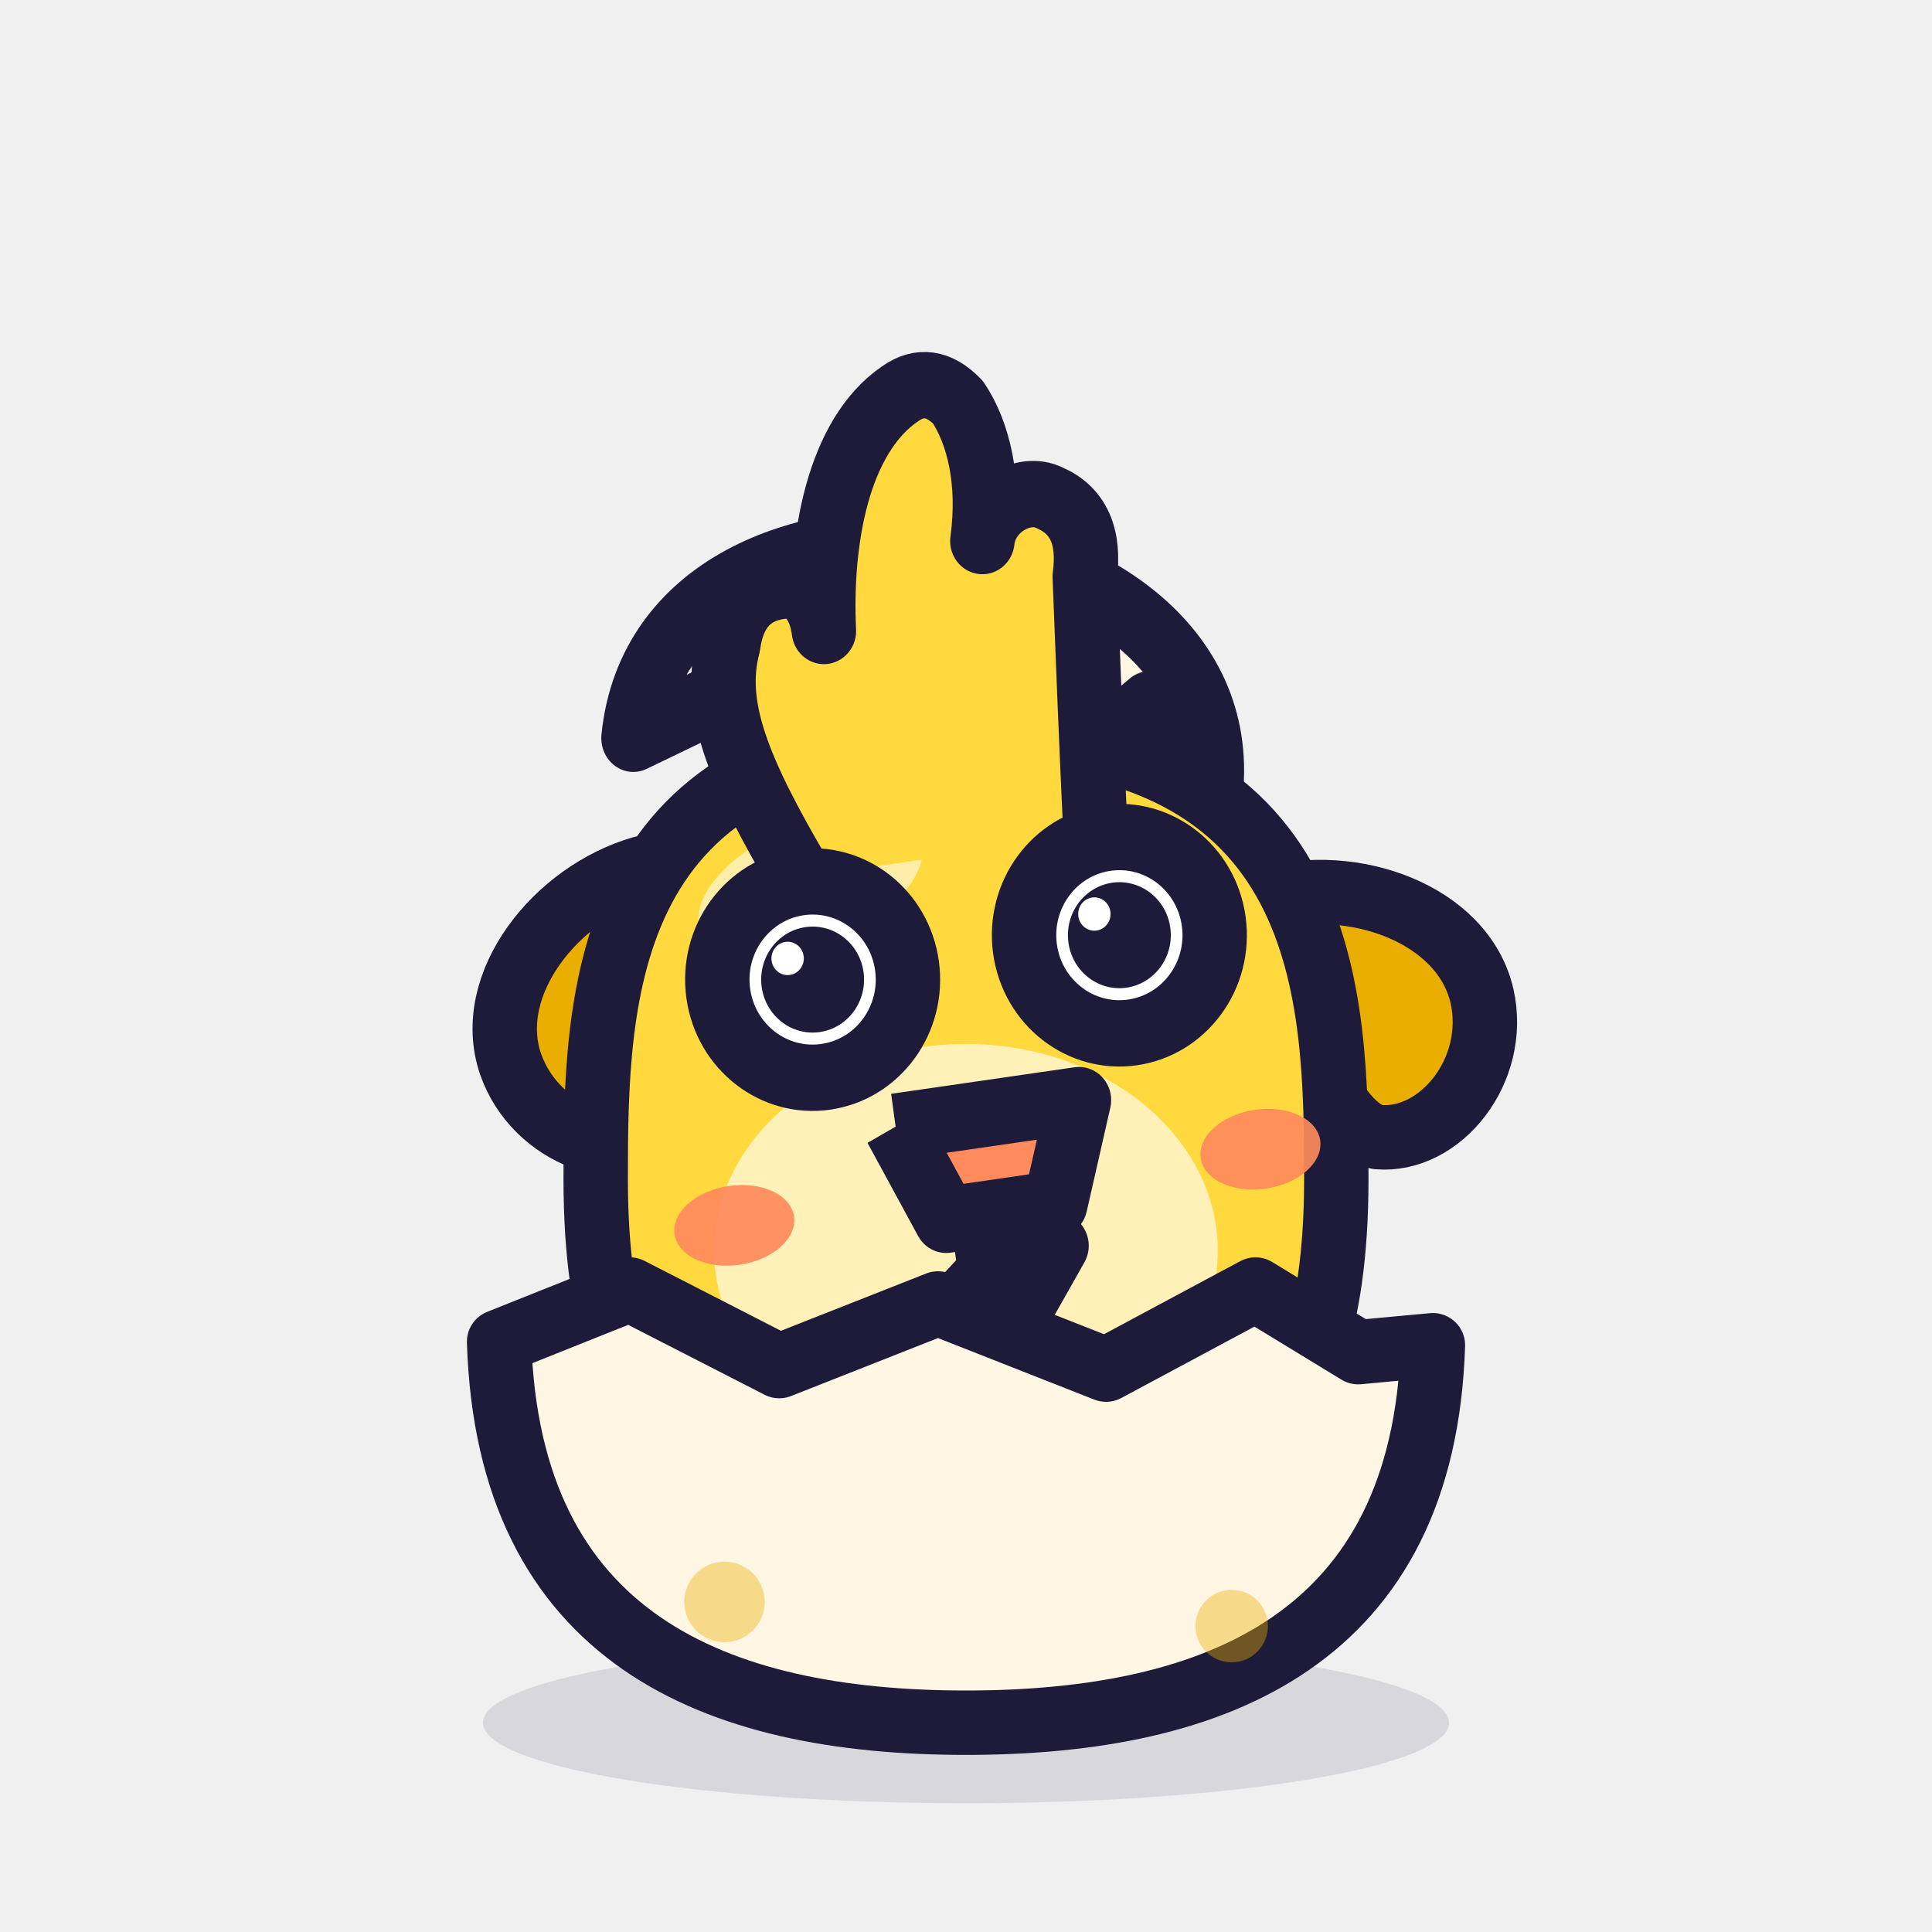
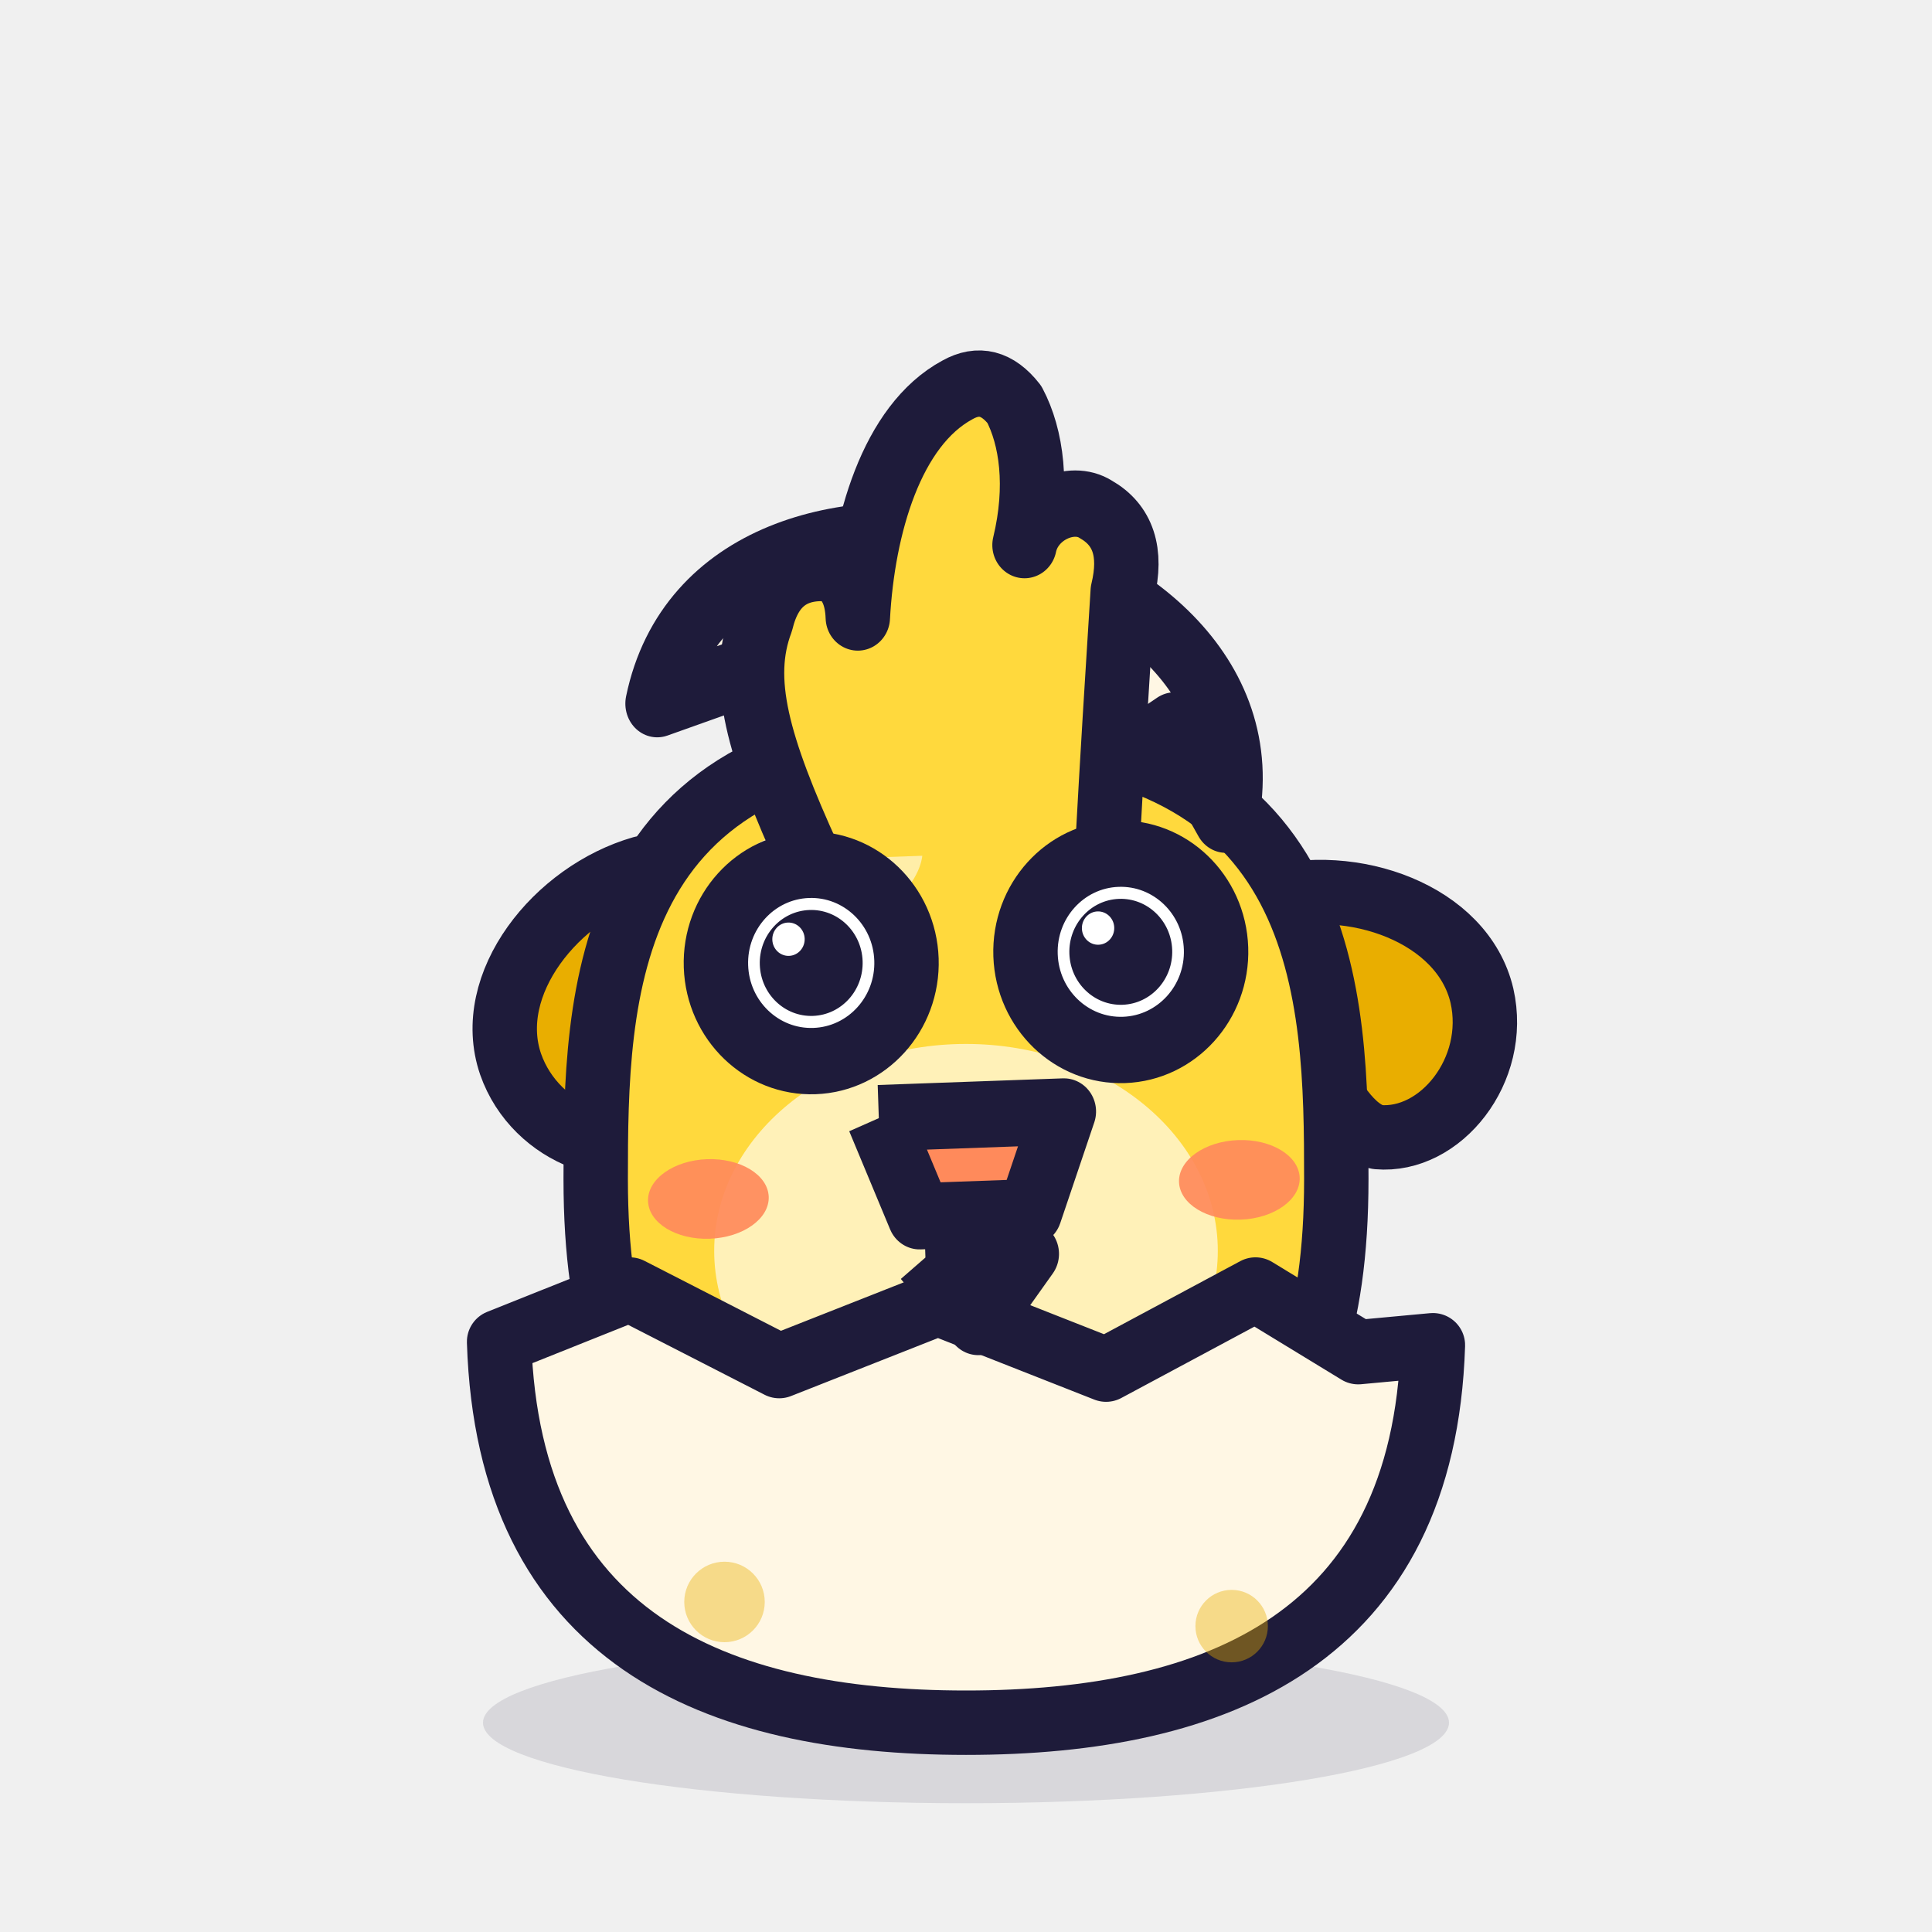
<svg xmlns="http://www.w3.org/2000/svg" viewBox="0 0 240 240" width="240" height="240" role="img" aria-label="Pip v2 B Bolt · hatchling · proud 1">
  <g id="shadow">
    <ellipse cx="120" cy="214" rx="60" ry="10" fill="#1E1B3A" opacity="0.12" />
  </g>
  <g id="tail" opacity="0" />
  <g id="wing_l" fill="#E9AE00" stroke="#1E1B3A" stroke-width="8" stroke-linejoin="round">
    <path d="M 7.02 -17.5 C -4.05 -17.5 -15.93 -9.1 -15.39 1.4 C -14.85 10.85 -5.4 17.5 1.89 14.7 C 7.56 11.9 8.37 -5.25 7.02 -17.5 Z" transform="translate(74.46 127.08)translate(0 -12.25)rotate(-16)translate(0 12.25)" />
  </g>
  <g id="wing_r" fill="#E9AE00" stroke="#1E1B3A" stroke-width="8" stroke-linejoin="round">
    <path d="M 7.02 -17.5 C -4.05 -17.5 -15.93 -9.1 -15.39 1.4 C -14.85 10.85 -5.4 17.5 1.89 14.7 C 7.56 11.9 8.37 -5.25 7.02 -17.5 Z" transform="translate(165.54 127.08)translate(0 -12.25)rotate(-16)scale(-1 1)translate(0 12.25)" />
  </g>
  <g id="body" transform="translate(120 190)scale(1 1.03)translate(-120 -190)">
    <path d="M 120 94 C 165.54 94 166 125.68 166 147.76 C 166 183.28 148.98 190 120 190 C 91.02 190 74 183.28 74 147.76 C 74 125.68 74.46 94 120 94 Z" fill="#FFD93D" stroke="#1E1B3A" stroke-width="8" />
  </g>
  <g id="belly" transform="translate(120 190)scale(1 1.03)translate(-120 -190)">
    <ellipse cx="120" cy="156.4" rx="31.28" ry="24.96" fill="#FFF1B8" />
  </g>
  <g id="highlight" transform="translate(120 190)scale(1 1.03)translate(-120 -190)">
    <ellipse cx="100.68" cy="112.24" rx="14.72" ry="7.36" fill="#FFFFFF" opacity="0.55" transform="rotate(-22 100.68 112.24)" />
  </g>
  <g id="shell_bottom" fill="#FFF7E4" stroke="#1E1B3A" stroke-width="8" stroke-linejoin="round">
    <path d="M 62 166.68 L 78.24 160.19 L 96.8 169.7 L 116.52 161.92 L 137.4 170.14 L 155.96 160.19 L 168.72 167.97 L 178 167.11 C 176.84 203.44 151.32 214 120 214 C 88.68 214 63.16 203.44 62 166.68 Z" />
    <circle cx="90" cy="199" r="5" fill="#E9AE00" stroke="none" opacity="0.4" />
    <circle cx="153" cy="202" r="4.5" fill="#E9AE00" stroke="none" opacity="0.4" />
  </g>
  <g id="feet" opacity="0" />
  <g transform="translate(120 190)scale(1 1.03)translate(-120 -190)">
-     <g transform="translate(120 121)rotate(-8)translate(-120 -121)">
+     <g transform="translate(120 121)rotate(-2)translate(-120 -121)">
      <g id="shell_top" transform="translate(120 88.56)rotate(14)scale(1 1.03)translate(-120 -88.56)" fill="#FFF7E4" stroke="#1E1B3A" stroke-width="8" stroke-linejoin="round">
        <path d="M 84 97.74 C 84 62.81 156 62.81 156 96.71 L 147.36 87.44 L 135.84 98.77 L 123.6 91.56 L 112.8 98.77 L 99.84 88.47 L 84 97.74 Z" />
      </g>
    </g>
  </g>
  <g transform="translate(120 190)scale(1 1.03)translate(-120 -190)">
-     <g transform="translate(120 121)rotate(-8)translate(-120 -121)">
+     <g transform="translate(120 121)rotate(-2)translate(-120 -121)">
      <g id="head_tuft">
        <path d="M -19 10 C -25 -4 -27 -12 -24 -19 Q -22 -26 -15 -25 C -13 -24 -12 -22 -12 -19 C -11 -30 -7 -42 1.33 -46 Q 5.33 -48 8.33 -44 C 10.33 -40 11 -34 9 -27 C 10 -31 15 -33 18 -31 Q 23 -28 21 -21 C 20 -11 19 -1 18 10" transform="translate(120 98.56)" fill="#FFD93D" stroke="#1E1B3A" stroke-width="8" stroke-linejoin="round" />
      </g>
    </g>
  </g>
  <g transform="translate(120 190)scale(1 1.03)translate(-120 -190)">
-     <g transform="translate(120 121)rotate(-8)translate(-120 -121)">
+     <g transform="translate(120 121)rotate(-2)translate(-120 -121)">
      <g id="head" transform="translate(0 -6)">
        <g id="cheek_l">
          <ellipse cx="87" cy="155" rx="7.5" ry="4.8" fill="#FF8A5B" opacity="0.92" />
        </g>
        <g id="cheek_r">
          <ellipse cx="153" cy="155" rx="7.5" ry="4.8" fill="#FF8A5B" opacity="0.92" />
        </g>
        <g id="brow_l" fill="none" stroke="#1E1B3A" stroke-width="6.5" stroke-linecap="round" />
        <g id="brow_r" fill="none" stroke="#1E1B3A" stroke-width="6.5" stroke-linecap="round" />
        <g id="eye_l" data-eye="l" transform="translate(100.76 127)">
          <g id="open" opacity="1">
            <circle cx="0" cy="0" r="11.84" fill="#FFFFFF" stroke="#1E1B3A" stroke-width="8" />
            <circle cx="0" cy="0" r="6.39" fill="#1E1B3A" />
            <circle cx="-2.72" cy="-2.96" r="2.01" fill="#FFFFFF" />
          </g>
          <g id="closed" opacity="0">
            <path d="M -9.71 1.42 Q 0 -9.95 9.71 1.42" fill="none" stroke="#1E1B3A" stroke-width="8" stroke-linecap="round" />
          </g>
          <g id="happy" opacity="0">
            <path d="M -9.71 4.97 Q 0 -21.55 9.71 4.97" fill="none" stroke="#1E1B3A" stroke-width="9" stroke-linecap="round" />
          </g>
          <g id="sleepy" opacity="0">
            <path d="M -9.71 -0.95 Q 0 13.26 9.71 -0.95" fill="none" stroke="#1E1B3A" stroke-width="8" stroke-linecap="round" />
          </g>
          <g id="surprised" opacity="0">
            <circle cx="0" cy="0" r="13.73" fill="#FFFFFF" stroke="#1E1B3A" stroke-width="8" />
            <circle cx="0" cy="0" r="4.22" fill="#1E1B3A" />
            <circle cx="-2.72" cy="-2.96" r="2.49" fill="#FFFFFF" />
          </g>
          <g id="wink" opacity="0">
            <path d="M -9.71 4.97 Q 0 -21.55 9.71 4.97" fill="none" stroke="#1E1B3A" stroke-width="9" stroke-linecap="round" />
          </g>
        </g>
        <g id="eye_r" data-eye="r" transform="translate(139.24 127)">
          <g id="open" opacity="1">
            <circle cx="0" cy="0" r="11.84" fill="#FFFFFF" stroke="#1E1B3A" stroke-width="8" />
            <circle cx="0" cy="0" r="6.39" fill="#1E1B3A" />
            <circle cx="-2.72" cy="-2.96" r="2.01" fill="#FFFFFF" />
          </g>
          <g id="closed" opacity="0">
            <path d="M -9.71 1.42 Q 0 -9.95 9.71 1.42" fill="none" stroke="#1E1B3A" stroke-width="8" stroke-linecap="round" />
          </g>
          <g id="happy" opacity="0">
            <path d="M -9.71 4.97 Q 0 -21.55 9.71 4.97" fill="none" stroke="#1E1B3A" stroke-width="9" stroke-linecap="round" />
          </g>
          <g id="sleepy" opacity="0">
            <path d="M -9.71 -0.95 Q 0 13.26 9.71 -0.95" fill="none" stroke="#1E1B3A" stroke-width="8" stroke-linecap="round" />
          </g>
          <g id="surprised" opacity="0">
            <circle cx="0" cy="0" r="13.73" fill="#FFFFFF" stroke="#1E1B3A" stroke-width="8" />
            <circle cx="0" cy="0" r="4.22" fill="#1E1B3A" />
            <circle cx="-2.72" cy="-2.96" r="2.49" fill="#FFFFFF" />
          </g>
          <g id="wink" opacity="0">
            <path d="M -9.71 4.97 Q 0 -21.55 9.71 4.97" fill="none" stroke="#1E1B3A" stroke-width="9" stroke-linecap="round" />
          </g>
        </g>
        <g id="beak_top">
          <path d="M -11.5 -5 L 11.5 -5 L 6.85 7 L -6.84 7 L -11.5 -5" transform="translate(120 151)" fill="#FF8A5B" stroke="#1E1B3A" stroke-width="8" stroke-linejoin="round" />
        </g>
        <g id="beak_bottom">
          <path d="M -6.3 12 L 6.3 12 L 0 20 L -6.3 12" transform="translate(120 151)" fill="#FF8A5B" stroke="#1E1B3A" stroke-width="8" stroke-linejoin="round" />
        </g>
      </g>
    </g>
  </g>
  <g id="accessory_head" />
  <g id="accessory_neck" />
  <g id="accessory_face" />
  <g id="fx" />
</svg>
